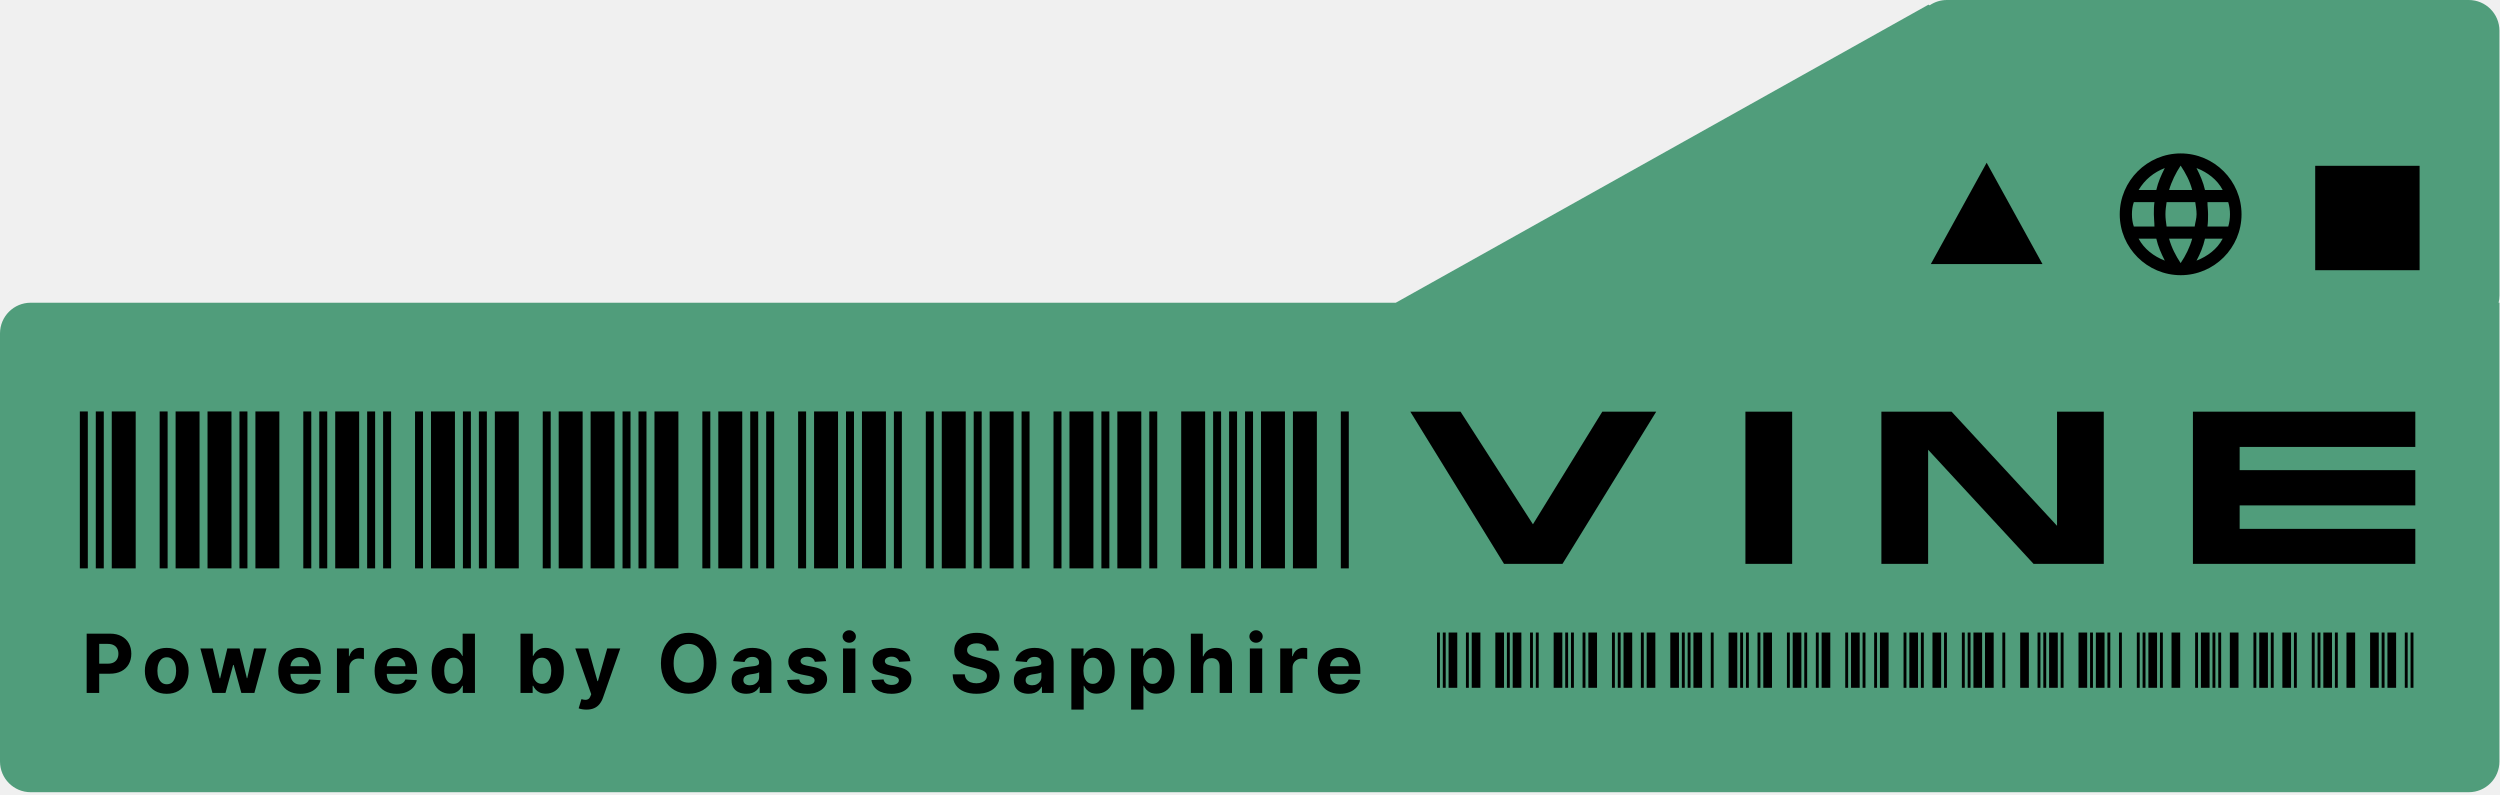
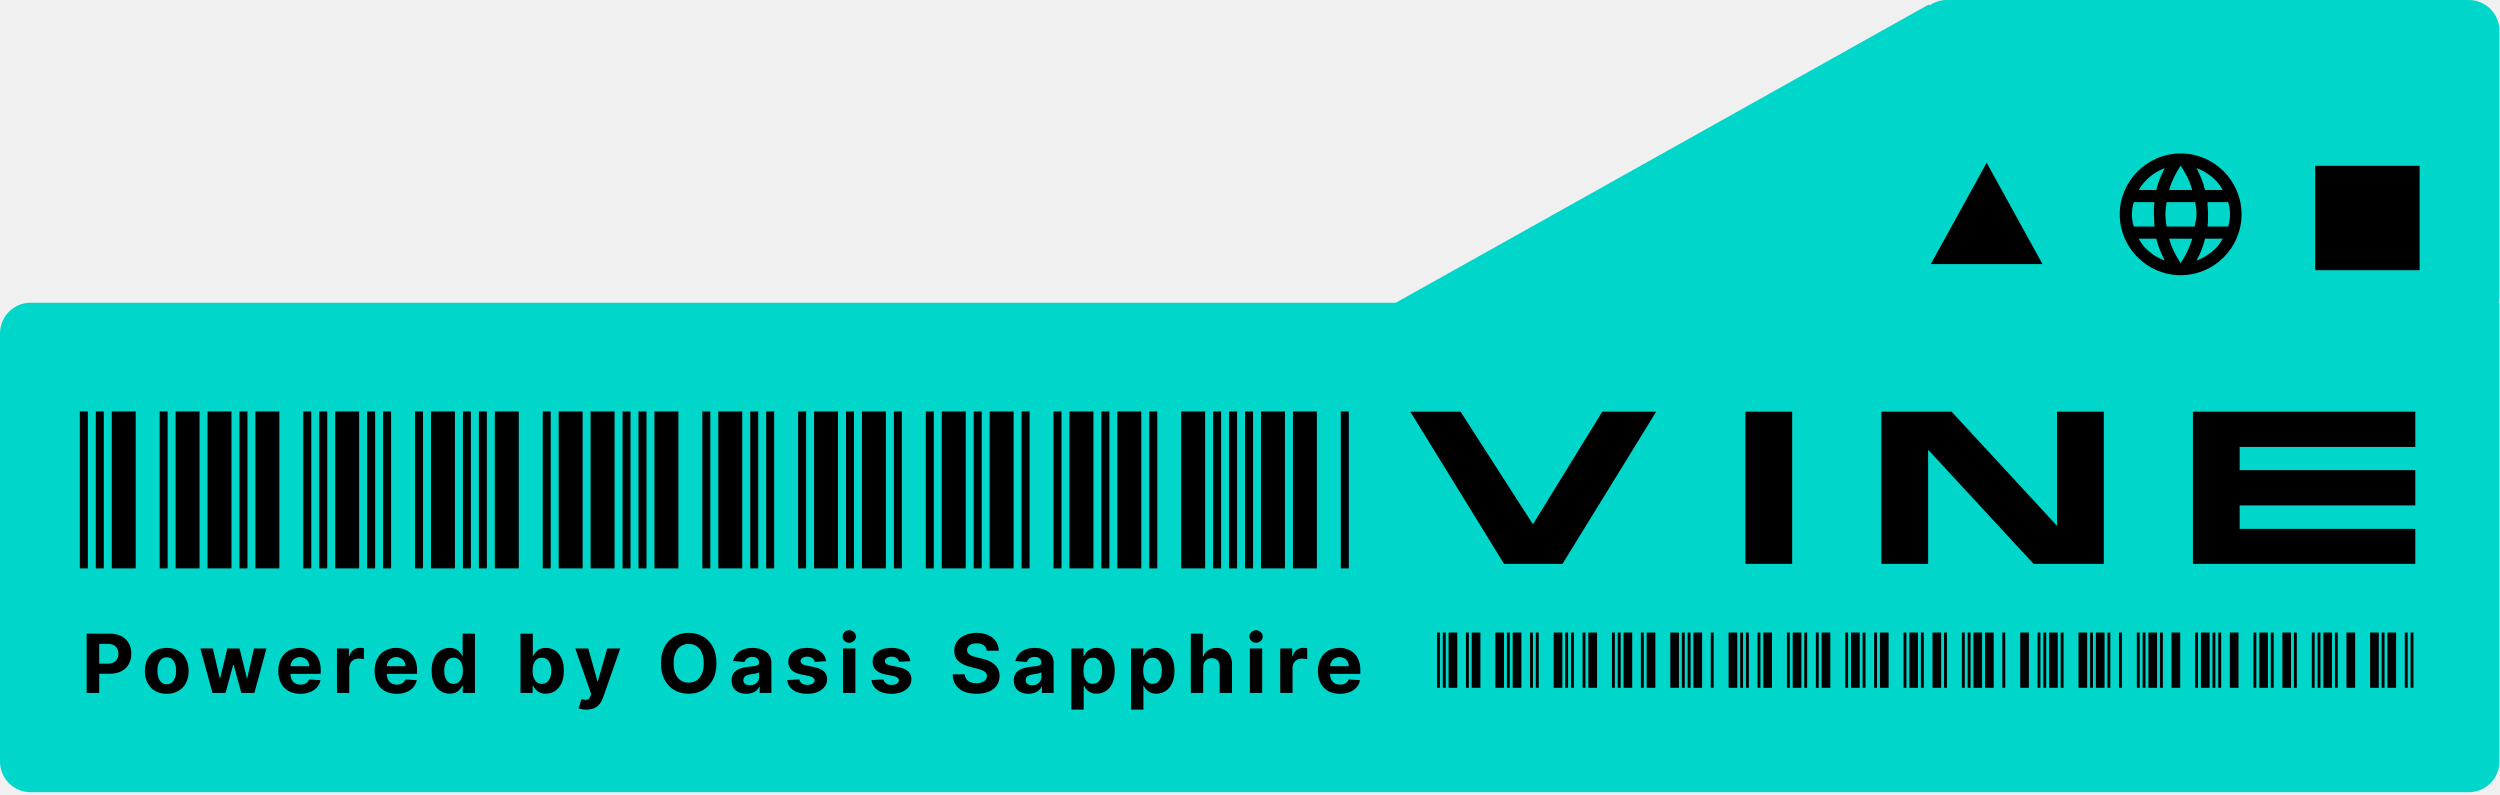
<svg xmlns="http://www.w3.org/2000/svg" width="368" height="117" viewBox="0 0 368 117" fill="none">
-   <path fill-rule="evenodd" clip-rule="evenodd" d="M367.796 44.56H367.917V112.093C367.917 114.589 365.894 116.613 363.397 116.613H4.52C2.024 116.613 2.58914e-05 114.589 2.58914e-05 112.093V49.08C2.58914e-05 46.584 2.024 44.56 4.52 44.56H205.46L283.87 0.686L284.045 0.784C284.77 0.289 285.646 2.70818e-05 286.59 2.70818e-05H363.397C365.894 2.70818e-05 367.917 2.024 367.917 4.52V43.515C367.917 43.875 367.875 44.225 367.796 44.56Z" fill="#509D7B" />
+   <path fill-rule="evenodd" clip-rule="evenodd" d="M367.796 44.56H367.917V112.093C367.917 114.589 365.894 116.613 363.397 116.613H4.52C2.024 116.613 2.58914e-05 114.589 2.58914e-05 112.093V49.08C2.58914e-05 46.584 2.024 44.56 4.52 44.56H205.46L283.87 0.686L284.045 0.784C284.77 0.289 285.646 2.70818e-05 286.59 2.70818e-05H363.397C365.894 2.70818e-05 367.917 2.024 367.917 4.52V43.515C367.917 43.875 367.875 44.225 367.796 44.56Z" fill="#00D7CA" />
  <mask id="mask0_597_69136" style="mask-type:luminance" maskUnits="userSpaceOnUse" x="310" y="20" width="22" height="23">
    <path d="M331.754 20.791H310.233V42.308H331.754V20.791Z" fill="white" />
  </mask>
  <g mask="url(#mask0_597_69136)">
    <path fill-rule="evenodd" clip-rule="evenodd" d="M312.026 31.557C312.026 36.484 316.072 40.508 321.001 40.508C325.929 40.508 329.954 36.484 329.954 31.557C329.954 26.608 325.929 22.584 321.001 22.584C316.072 22.584 312.026 26.63 312.026 31.557ZM323.325 24.736C323.863 25.812 324.315 26.802 324.573 27.964H327.177C326.381 26.436 324.939 25.36 323.325 24.736ZM319.29 27.971H322.69C322.346 26.615 321.7 25.453 320.99 24.378C320.28 25.453 319.656 26.701 319.29 27.971ZM317.134 33.35C317.134 32.726 317.048 32.167 317.048 31.543C317.048 30.919 317.048 30.381 317.134 29.757H314.1C313.906 30.295 313.82 30.919 313.82 31.543C313.82 32.167 313.906 32.812 314.1 33.35H317.134ZM318.659 38.364C318.121 37.288 317.669 36.298 317.41 35.136H314.806C315.624 36.664 317.045 37.74 318.659 38.364ZM318.659 24.736C317.045 25.36 315.71 26.436 314.806 27.964H317.41C317.669 26.802 318.121 25.812 318.659 24.736ZM322.69 35.136H319.29C319.656 36.47 320.28 37.654 320.99 38.729C321.722 37.654 322.346 36.384 322.69 35.136ZM323.336 31.543C323.336 30.919 323.228 30.381 323.142 29.757H318.924C318.838 30.381 318.752 30.919 318.752 31.543C318.752 32.167 318.838 32.705 318.924 33.35H323.056C323.142 32.726 323.336 32.167 323.336 31.543ZM327.177 35.136H324.573C324.315 36.298 323.863 37.374 323.325 38.364C324.939 37.74 326.381 36.664 327.177 35.136ZM327.995 33.35C328.167 32.812 328.253 32.167 328.253 31.543C328.253 30.919 328.167 30.295 327.995 29.757H324.939C324.939 30.381 325.025 30.919 325.025 31.543C325.025 32.167 325.025 32.705 324.939 33.35H327.995Z" fill="black" />
  </g>
  <path fill-rule="evenodd" clip-rule="evenodd" d="M211.956 101.245H211.53V93.109H211.956V101.245ZM212.381 93.109H212.807V101.245H212.381V93.109ZM213.232 101.245H214.509V93.109H213.232V101.245ZM215.786 101.245H216.212V93.109H215.786V101.245ZM217.915 101.245H216.638V93.109H217.915V101.245ZM220.114 101.245V93.109H221.391V101.245H220.114ZM222.242 101.245V93.109H221.817V101.245H222.242ZM223.945 93.109V101.245H222.668V93.109H223.945ZM225.222 101.245H225.648V93.109H225.222V101.245ZM226.073 93.109V101.245H226.499V93.109H226.073ZM228.698 93.109H229.975V101.245H228.698V93.109ZM230.401 93.109V101.245H230.827V93.109H230.401ZM231.252 101.245H231.678V93.109H231.252V101.245ZM232.955 93.109H233.38V101.245H232.955V93.109ZM233.806 101.245H235.083V93.109H233.806V101.245ZM237.282 93.109V101.245H237.708V93.109H237.282ZM238.559 101.245H238.134V93.109H238.559V101.245ZM240.262 93.109V101.245H238.985V93.109H240.262ZM241.539 93.109V101.245H241.965V93.109H241.539ZM243.667 101.245H242.39V93.109H243.667V101.245ZM247.144 93.109V101.245H245.867V93.109H247.144ZM247.995 93.109V101.245H247.569V93.109H247.995ZM248.421 101.245V93.109H248.846V101.245H248.421ZM250.549 101.245V93.109H249.272V101.245H250.549ZM252.251 93.109H251.826V101.245H252.251V93.109ZM255.728 93.109H254.451V101.245H255.728V93.109ZM256.579 101.245V93.109H256.153V101.245H256.579ZM257.43 101.245H257.005V93.109H257.43V101.245ZM258.707 93.109H259.133V101.245H258.707V93.109ZM259.559 101.245H260.836V93.109H259.559V101.245ZM263.035 93.109V101.245H263.461V93.109H263.035ZM263.886 101.245V93.109H265.163V101.245H263.886ZM266.015 101.245H265.589V93.109H266.015V101.245ZM267.717 93.109H267.292V101.245H267.717V93.109ZM268.143 101.245V93.109H269.42V101.245H268.143ZM271.619 101.245H272.045V93.109H271.619V101.245ZM273.747 93.109H272.47V101.245H273.747V93.109ZM274.599 101.245H274.173V93.109H274.599V101.245ZM275.876 101.245V93.109H276.301V101.245H275.876ZM276.727 101.245H278.004V93.109H276.727V101.245ZM280.203 93.109V101.245H280.629V93.109H280.203ZM281.055 101.245V93.109H282.332V101.245H281.055ZM283.183 101.245V93.109H282.757V101.245H283.183ZM285.737 93.109V101.245H284.46V93.109H285.737ZM286.588 101.245H286.163V93.109H286.588V101.245ZM288.787 93.109V101.245H289.213V93.109H288.787ZM290.064 101.245V93.109H289.639V101.245H290.064ZM291.767 101.245H290.49V93.109H291.767V101.245ZM293.47 93.109V101.245H292.193V93.109H293.47ZM294.747 93.109V101.245H295.172V93.109H294.747ZM297.372 93.109H298.649V101.245H297.372V93.109ZM299.926 101.245V93.109H300.351V101.245H299.926ZM301.203 93.109H300.777V101.245H301.203V93.109ZM302.905 93.109V101.245H301.628V93.109H302.905ZM303.331 93.109V101.245H303.757V93.109H303.331ZM305.956 93.109H307.233V101.245H305.956V93.109ZM308.084 93.109V101.245H307.658V93.109H308.084ZM308.51 101.245H309.787V93.109H308.51V101.245ZM310.212 93.109V101.245H310.638V93.109H310.212ZM312.341 101.245H311.915V93.109H312.341V101.245ZM314.54 101.245H314.966V93.109H314.54V101.245ZM315.391 93.109V101.245H315.817V93.109H315.391ZM317.52 93.109V101.245H316.243V93.109H317.52ZM318.371 93.109V101.245H317.945V93.109H318.371ZM319.648 101.245H320.925V93.109H319.648V101.245ZM323.55 93.109H323.124V101.245H323.55V93.109ZM325.252 93.109H323.975V101.245H325.252V93.109ZM326.104 101.245H325.678V93.109H326.104V101.245ZM326.529 93.109V101.245H326.955V93.109H326.529ZM328.232 101.245V93.109H329.509V101.245H328.232ZM331.708 101.245H332.134V93.109H331.708V101.245ZM332.56 93.109V101.245H333.837V93.109H332.56ZM334.262 93.109H334.688V101.245H334.262V93.109ZM337.242 93.109V101.245H335.965V93.109H337.242ZM337.668 93.109H338.093V101.245H337.668V93.109ZM340.293 101.245H340.718V93.109H340.293V101.245ZM341.144 101.245H341.57V93.109H341.144V101.245ZM341.995 93.109H343.272V101.245H341.995V93.109ZM343.698 93.109H344.123V101.245H343.698V93.109ZM345.4 101.245H346.677V93.109H345.4V101.245ZM348.877 93.109H350.154V101.245H348.877V93.109ZM351.005 101.245V93.109H350.579V101.245H351.005ZM352.708 93.109V101.245H351.431V93.109H352.708ZM353.985 93.109V101.245H354.41V93.109H353.985ZM354.836 93.109V101.245H355.262V93.109H354.836Z" fill="black" />
  <path fill-rule="evenodd" clip-rule="evenodd" d="M11.752 60.566H12.927V83.666H11.752V60.566ZM15.276 83.666V60.566H14.101V83.666H15.276ZM19.975 83.666H16.451V60.566H19.975V83.666ZM24.674 83.666H23.5V60.566H24.674V83.666ZM25.849 83.666H29.374V60.566H25.849V83.666ZM34.073 60.566V83.666H30.548V60.566H34.073ZM35.248 60.566H36.422V83.666H35.248V60.566ZM37.597 83.666H41.121V60.566H37.597V83.666ZM45.821 60.566H44.646V83.666H45.821V60.566ZM48.17 83.666H46.995V60.566H48.17V83.666ZM49.345 83.666V60.566H52.869V83.666H49.345ZM54.044 83.666V60.566H55.219V83.666H54.044ZM56.394 60.566V83.666H57.569V60.566H56.394ZM61.093 83.666H62.268V60.566H61.093V83.666ZM66.967 83.666V60.566H63.443V83.666H66.967ZM69.316 60.566V83.666H68.142V60.566H69.316ZM70.491 83.666V60.566H71.666V83.666H70.491ZM76.365 60.566H72.841V83.666H76.365V60.566ZM79.89 60.566V83.666H81.064V60.566H79.89ZM82.239 83.666V60.566H85.763V83.666H82.239ZM86.938 83.666H90.463V60.566H86.938V83.666ZM92.812 83.666H91.638V60.566H92.812V83.666ZM95.162 83.666H93.987V60.566H95.162V83.666ZM99.861 83.666V60.566H96.337V83.666H99.861ZM104.56 83.666V60.566H103.385V83.666H104.56ZM105.735 83.666V60.566H109.259V83.666H105.735ZM110.434 83.666V60.566H111.609V83.666H110.434ZM113.958 83.666V60.566H112.784V83.666H113.958ZM117.483 60.566V83.666H118.658V60.566H117.483ZM123.357 60.566H119.832V83.666H123.357V60.566ZM125.706 60.566V83.666H124.532V60.566H125.706ZM130.406 60.566V83.666H126.881V60.566H130.406ZM131.58 60.566V83.666H132.755V60.566H131.58ZM136.279 60.566V83.666H137.454V60.566H136.279ZM138.629 83.666V60.566H142.153V83.666H138.629ZM144.503 83.666V60.566H143.328V83.666H144.503ZM145.678 83.666V60.566H149.202V83.666H145.678ZM151.552 83.666H150.377V60.566H151.552V83.666ZM155.076 60.566V83.666H156.251V60.566H155.076ZM160.95 60.566V83.666H157.426V60.566H160.95ZM162.125 83.666V60.566H163.3V83.666H162.125ZM167.999 83.666H164.474V60.566H167.999V83.666ZM169.174 83.666H170.348V60.566H169.174V83.666ZM173.873 83.666V60.566H177.397V83.666H173.873ZM179.747 83.666V60.566H178.572V83.666H179.747ZM182.096 83.666V60.566H180.922V83.666H182.096ZM183.271 83.666V60.566H184.446V83.666H183.271ZM189.145 60.566H185.621V83.666H189.145V60.566ZM193.844 60.566H190.32V83.666H193.844V60.566ZM197.369 60.566H198.543V83.666H197.369V60.566Z" fill="black" />
  <path d="M292.435 23.955L300.655 38.871H284.215L292.435 23.955Z" fill="black" />
  <rect x="340.798" y="24.407" width="15.367" height="15.367" fill="black" />
  <path d="M12.758 102V93.273H16.202C16.864 93.273 17.428 93.399 17.893 93.652C18.359 93.902 18.715 94.25 18.959 94.696C19.206 95.139 19.329 95.651 19.329 96.23C19.329 96.81 19.204 97.321 18.954 97.764C18.704 98.207 18.342 98.553 17.868 98.8C17.396 99.047 16.825 99.171 16.155 99.171H13.96V97.692H15.857C16.212 97.692 16.504 97.631 16.734 97.508C16.967 97.383 17.141 97.212 17.254 96.993C17.371 96.771 17.429 96.517 17.429 96.23C17.429 95.94 17.371 95.688 17.254 95.472C17.141 95.253 16.967 95.084 16.734 94.965C16.501 94.842 16.206 94.781 15.848 94.781H14.604V102H12.758ZM24.546 102.128C23.884 102.128 23.311 101.987 22.829 101.706C22.348 101.422 21.978 101.027 21.716 100.521C21.455 100.013 21.324 99.423 21.324 98.753C21.324 98.077 21.455 97.486 21.716 96.98C21.978 96.472 22.348 96.077 22.829 95.796C23.311 95.511 23.884 95.369 24.546 95.369C25.208 95.369 25.779 95.511 26.259 95.796C26.742 96.077 27.114 96.472 27.375 96.98C27.637 97.486 27.767 98.077 27.767 98.753C27.767 99.423 27.637 100.013 27.375 100.521C27.114 101.027 26.742 101.422 26.259 101.706C25.779 101.987 25.208 102.128 24.546 102.128ZM24.554 100.722C24.855 100.722 25.107 100.636 25.309 100.466C25.51 100.293 25.662 100.057 25.765 99.758C25.87 99.46 25.922 99.121 25.922 98.74C25.922 98.359 25.87 98.02 25.765 97.722C25.662 97.423 25.51 97.188 25.309 97.014C25.107 96.841 24.855 96.754 24.554 96.754C24.25 96.754 23.995 96.841 23.787 97.014C23.583 97.188 23.428 97.423 23.323 97.722C23.221 98.02 23.169 98.359 23.169 98.74C23.169 99.121 23.221 99.46 23.323 99.758C23.428 100.057 23.583 100.293 23.787 100.466C23.995 100.636 24.25 100.722 24.554 100.722ZM31.275 102L29.494 95.454H31.33L32.345 99.852H32.404L33.461 95.454H35.264L36.337 99.827H36.393L37.39 95.454H39.222L37.446 102H35.524L34.399 97.883H34.318L33.193 102H31.275ZM44.21 102.128C43.536 102.128 42.957 101.991 42.471 101.719C41.988 101.443 41.616 101.054 41.355 100.551C41.093 100.045 40.963 99.447 40.963 98.757C40.963 98.084 41.093 97.493 41.355 96.984C41.616 96.476 41.984 96.079 42.458 95.796C42.936 95.511 43.495 95.369 44.137 95.369C44.569 95.369 44.971 95.439 45.343 95.578C45.718 95.715 46.045 95.921 46.323 96.196C46.605 96.472 46.823 96.818 46.98 97.236C47.136 97.651 47.214 98.136 47.214 98.693V99.192H41.687V98.067H45.505C45.505 97.805 45.448 97.574 45.335 97.372C45.221 97.171 45.063 97.013 44.862 96.899C44.663 96.783 44.431 96.724 44.167 96.724C43.892 96.724 43.647 96.788 43.434 96.916C43.224 97.041 43.059 97.21 42.94 97.423C42.821 97.633 42.759 97.868 42.757 98.126V99.196C42.757 99.52 42.816 99.8 42.936 100.036C43.058 100.271 43.23 100.453 43.451 100.581C43.673 100.709 43.936 100.773 44.24 100.773C44.441 100.773 44.626 100.744 44.794 100.688C44.961 100.631 45.105 100.545 45.224 100.432C45.343 100.318 45.434 100.179 45.497 100.014L47.176 100.125C47.09 100.528 46.916 100.881 46.651 101.182C46.39 101.48 46.052 101.713 45.637 101.881C45.225 102.045 44.749 102.128 44.21 102.128ZM49.599 102V95.454H51.359V96.597H51.427C51.546 96.19 51.746 95.883 52.028 95.676C52.309 95.466 52.633 95.361 52.999 95.361C53.09 95.361 53.188 95.367 53.293 95.378C53.398 95.389 53.491 95.405 53.57 95.425V97.035C53.485 97.01 53.367 96.987 53.217 96.967C53.066 96.947 52.928 96.938 52.803 96.938C52.536 96.938 52.297 96.996 52.087 97.112C51.88 97.226 51.715 97.385 51.593 97.59C51.474 97.794 51.414 98.03 51.414 98.297V102H49.599ZM58.387 102.128C57.714 102.128 57.134 101.991 56.648 101.719C56.166 101.443 55.793 101.054 55.532 100.551C55.271 100.045 55.14 99.447 55.14 98.757C55.14 98.084 55.271 97.493 55.532 96.984C55.793 96.476 56.161 96.079 56.636 95.796C57.113 95.511 57.673 95.369 58.315 95.369C58.746 95.369 59.148 95.439 59.521 95.578C59.896 95.715 60.222 95.921 60.501 96.196C60.782 96.472 61.001 96.818 61.157 97.236C61.313 97.651 61.391 98.136 61.391 98.693V99.192H55.864V98.067H59.682C59.682 97.805 59.626 97.574 59.512 97.372C59.398 97.171 59.241 97.013 59.039 96.899C58.84 96.783 58.609 96.724 58.344 96.724C58.069 96.724 57.825 96.788 57.611 96.916C57.401 97.041 57.236 97.21 57.117 97.423C56.998 97.633 56.937 97.868 56.934 98.126V99.196C56.934 99.52 56.994 99.8 57.113 100.036C57.235 100.271 57.407 100.453 57.629 100.581C57.85 100.709 58.113 100.773 58.417 100.773C58.619 100.773 58.803 100.744 58.971 100.688C59.139 100.631 59.282 100.545 59.401 100.432C59.521 100.318 59.611 100.179 59.674 100.014L61.353 100.125C61.268 100.528 61.093 100.881 60.829 101.182C60.568 101.48 60.229 101.713 59.815 101.881C59.403 102.045 58.927 102.128 58.387 102.128ZM66.188 102.107C65.691 102.107 65.24 101.979 64.837 101.723C64.436 101.464 64.118 101.085 63.883 100.585C63.65 100.082 63.533 99.466 63.533 98.736C63.533 97.986 63.654 97.362 63.895 96.865C64.137 96.365 64.458 95.992 64.858 95.744C65.262 95.494 65.704 95.369 66.184 95.369C66.55 95.369 66.856 95.432 67.1 95.557C67.347 95.679 67.546 95.832 67.696 96.017C67.85 96.199 67.966 96.378 68.046 96.554H68.101V93.273H69.912V102H68.123V100.952H68.046C67.961 101.134 67.84 101.314 67.684 101.493C67.53 101.669 67.33 101.815 67.083 101.932C66.838 102.048 66.54 102.107 66.188 102.107ZM66.763 100.662C67.056 100.662 67.303 100.582 67.505 100.423C67.709 100.261 67.865 100.036 67.973 99.746C68.084 99.456 68.14 99.117 68.14 98.727C68.14 98.338 68.086 98 67.978 97.713C67.87 97.426 67.713 97.204 67.509 97.048C67.304 96.892 67.056 96.814 66.763 96.814C66.465 96.814 66.213 96.895 66.009 97.057C65.804 97.219 65.65 97.443 65.544 97.73C65.439 98.017 65.387 98.349 65.387 98.727C65.387 99.108 65.439 99.445 65.544 99.737C65.652 100.027 65.807 100.254 66.009 100.419C66.213 100.581 66.465 100.662 66.763 100.662ZM76.616 102V93.273H78.432V96.554H78.487C78.567 96.378 78.682 96.199 78.832 96.017C78.986 95.832 79.184 95.679 79.429 95.557C79.676 95.432 79.983 95.369 80.349 95.369C80.827 95.369 81.267 95.494 81.67 95.744C82.074 95.992 82.396 96.365 82.638 96.865C82.879 97.362 83 97.986 83 98.736C83 99.466 82.882 100.082 82.646 100.585C82.413 101.085 82.095 101.464 81.692 101.723C81.291 101.979 80.842 102.107 80.345 102.107C79.993 102.107 79.693 102.048 79.446 101.932C79.202 101.815 79.001 101.669 78.845 101.493C78.689 101.314 78.57 101.134 78.487 100.952H78.406V102H76.616ZM78.393 98.727C78.393 99.117 78.447 99.456 78.555 99.746C78.663 100.036 78.82 100.261 79.024 100.423C79.228 100.582 79.477 100.662 79.77 100.662C80.065 100.662 80.315 100.581 80.52 100.419C80.724 100.254 80.879 100.027 80.984 99.737C81.092 99.445 81.146 99.108 81.146 98.727C81.146 98.349 81.094 98.017 80.989 97.73C80.883 97.443 80.728 97.219 80.524 97.057C80.32 96.895 80.068 96.814 79.77 96.814C79.474 96.814 79.224 96.892 79.02 97.048C78.818 97.204 78.663 97.426 78.555 97.713C78.447 98 78.393 98.338 78.393 98.727ZM86.321 104.455C86.091 104.455 85.875 104.436 85.673 104.399C85.474 104.365 85.31 104.321 85.179 104.267L85.588 102.912C85.801 102.977 85.993 103.013 86.163 103.018C86.337 103.024 86.486 102.984 86.611 102.899C86.739 102.814 86.842 102.669 86.922 102.464L87.028 102.188L84.68 95.454H86.589L87.945 100.261H88.013L89.381 95.454H91.302L88.758 102.707C88.636 103.06 88.47 103.366 88.26 103.628C88.052 103.892 87.79 104.095 87.472 104.237C87.153 104.382 86.77 104.455 86.321 104.455ZM105.463 97.636C105.463 98.588 105.282 99.398 104.922 100.065C104.564 100.733 104.075 101.243 103.456 101.595C102.839 101.945 102.146 102.119 101.376 102.119C100.601 102.119 99.904 101.943 99.288 101.591C98.672 101.239 98.184 100.729 97.826 100.061C97.469 99.394 97.29 98.585 97.29 97.636C97.29 96.685 97.469 95.875 97.826 95.207C98.184 94.54 98.672 94.031 99.288 93.682C99.904 93.329 100.601 93.153 101.376 93.153C102.146 93.153 102.839 93.329 103.456 93.682C104.075 94.031 104.564 94.54 104.922 95.207C105.282 95.875 105.463 96.685 105.463 97.636ZM103.592 97.636C103.592 97.02 103.5 96.5 103.315 96.077C103.133 95.653 102.876 95.332 102.544 95.114C102.211 94.895 101.822 94.785 101.376 94.785C100.93 94.785 100.541 94.895 100.209 95.114C99.876 95.332 99.618 95.653 99.433 96.077C99.251 96.5 99.16 97.02 99.16 97.636C99.16 98.253 99.251 98.773 99.433 99.196C99.618 99.619 99.876 99.94 100.209 100.159C100.541 100.378 100.93 100.487 101.376 100.487C101.822 100.487 102.211 100.378 102.544 100.159C102.876 99.94 103.133 99.619 103.315 99.196C103.5 98.773 103.592 98.253 103.592 97.636ZM109.862 102.124C109.444 102.124 109.072 102.051 108.746 101.906C108.419 101.759 108.16 101.541 107.97 101.254C107.782 100.964 107.689 100.604 107.689 100.172C107.689 99.808 107.755 99.503 107.889 99.256C108.023 99.008 108.204 98.81 108.434 98.659C108.665 98.508 108.926 98.395 109.219 98.318C109.514 98.242 109.824 98.188 110.148 98.156C110.528 98.117 110.835 98.079 111.068 98.046C111.301 98.008 111.47 97.954 111.575 97.883C111.68 97.812 111.733 97.707 111.733 97.568V97.543C111.733 97.273 111.648 97.064 111.477 96.916C111.309 96.769 111.071 96.695 110.761 96.695C110.434 96.695 110.175 96.767 109.981 96.912C109.788 97.054 109.66 97.233 109.598 97.449L107.919 97.312C108.004 96.915 108.172 96.571 108.422 96.281C108.672 95.989 108.994 95.764 109.389 95.608C109.787 95.449 110.247 95.369 110.77 95.369C111.133 95.369 111.481 95.412 111.814 95.497C112.149 95.582 112.446 95.715 112.704 95.894C112.966 96.072 113.172 96.303 113.322 96.584C113.473 96.862 113.548 97.196 113.548 97.585V102H111.826V101.092H111.775C111.67 101.297 111.53 101.477 111.353 101.634C111.177 101.787 110.966 101.908 110.719 101.996C110.471 102.081 110.186 102.124 109.862 102.124ZM110.382 100.871C110.649 100.871 110.885 100.818 111.089 100.713C111.294 100.605 111.454 100.46 111.571 100.278C111.687 100.097 111.746 99.891 111.746 99.66V98.966C111.689 99.003 111.611 99.037 111.511 99.068C111.415 99.097 111.305 99.124 111.183 99.149C111.061 99.172 110.939 99.193 110.817 99.213C110.694 99.23 110.584 99.246 110.484 99.26C110.271 99.291 110.085 99.341 109.926 99.409C109.767 99.477 109.643 99.57 109.555 99.686C109.467 99.8 109.423 99.942 109.423 100.112C109.423 100.359 109.513 100.548 109.692 100.679C109.873 100.807 110.103 100.871 110.382 100.871ZM121.602 97.321L119.941 97.423C119.912 97.281 119.851 97.153 119.757 97.04C119.664 96.923 119.54 96.831 119.387 96.763C119.236 96.692 119.056 96.656 118.845 96.656C118.564 96.656 118.327 96.716 118.134 96.835C117.941 96.952 117.844 97.108 117.844 97.304C117.844 97.46 117.906 97.592 118.031 97.7C118.156 97.808 118.371 97.895 118.675 97.96L119.86 98.199C120.496 98.329 120.97 98.54 121.283 98.829C121.595 99.119 121.752 99.5 121.752 99.972C121.752 100.401 121.625 100.777 121.372 101.101C121.122 101.425 120.779 101.678 120.341 101.859C119.906 102.038 119.405 102.128 118.837 102.128C117.97 102.128 117.28 101.947 116.766 101.587C116.254 101.223 115.955 100.729 115.867 100.104L117.652 100.01C117.706 100.274 117.837 100.476 118.044 100.615C118.252 100.751 118.517 100.82 118.841 100.82C119.159 100.82 119.415 100.759 119.608 100.636C119.804 100.511 119.904 100.351 119.906 100.155C119.904 99.99 119.834 99.855 119.698 99.75C119.561 99.642 119.351 99.56 119.067 99.503L117.933 99.277C117.294 99.149 116.818 98.928 116.506 98.612C116.196 98.297 116.041 97.895 116.041 97.406C116.041 96.986 116.155 96.624 116.382 96.32C116.612 96.016 116.935 95.781 117.35 95.617C117.767 95.452 118.256 95.369 118.816 95.369C119.642 95.369 120.293 95.544 120.767 95.894C121.245 96.243 121.523 96.719 121.602 97.321ZM124.095 102V95.454H125.91V102H124.095ZM125.007 94.611C124.737 94.611 124.505 94.521 124.312 94.342C124.122 94.16 124.027 93.943 124.027 93.69C124.027 93.44 124.122 93.226 124.312 93.047C124.505 92.865 124.737 92.774 125.007 92.774C125.277 92.774 125.507 92.865 125.697 93.047C125.89 93.226 125.987 93.44 125.987 93.69C125.987 93.943 125.89 94.16 125.697 94.342C125.507 94.521 125.277 94.611 125.007 94.611ZM134.01 97.321L132.348 97.423C132.32 97.281 132.259 97.153 132.165 97.04C132.071 96.923 131.948 96.831 131.794 96.763C131.644 96.692 131.463 96.656 131.253 96.656C130.972 96.656 130.735 96.716 130.542 96.835C130.348 96.952 130.252 97.108 130.252 97.304C130.252 97.46 130.314 97.592 130.439 97.7C130.564 97.808 130.779 97.895 131.083 97.96L132.267 98.199C132.904 98.329 133.378 98.54 133.691 98.829C134.003 99.119 134.159 99.5 134.159 99.972C134.159 100.401 134.033 100.777 133.78 101.101C133.53 101.425 133.186 101.678 132.749 101.859C132.314 102.038 131.813 102.128 131.245 102.128C130.378 102.128 129.688 101.947 129.174 101.587C128.662 101.223 128.363 100.729 128.275 100.104L130.06 100.01C130.114 100.274 130.245 100.476 130.452 100.615C130.659 100.751 130.925 100.82 131.249 100.82C131.567 100.82 131.823 100.759 132.016 100.636C132.212 100.511 132.311 100.351 132.314 100.155C132.311 99.99 132.242 99.855 132.105 99.75C131.969 99.642 131.759 99.56 131.475 99.503L130.341 99.277C129.702 99.149 129.226 98.928 128.914 98.612C128.604 98.297 128.449 97.895 128.449 97.406C128.449 96.986 128.563 96.624 128.79 96.32C129.02 96.016 129.343 95.781 129.757 95.617C130.175 95.452 130.664 95.369 131.223 95.369C132.05 95.369 132.701 95.544 133.175 95.894C133.652 96.243 133.931 96.719 134.01 97.321ZM145.248 95.783C145.214 95.439 145.068 95.172 144.809 94.981C144.551 94.791 144.2 94.696 143.757 94.696C143.456 94.696 143.201 94.739 142.994 94.824C142.787 94.906 142.628 95.021 142.517 95.169C142.409 95.317 142.355 95.484 142.355 95.672C142.349 95.828 142.382 95.965 142.453 96.081C142.527 96.197 142.628 96.298 142.755 96.383C142.883 96.466 143.031 96.538 143.199 96.601C143.366 96.66 143.545 96.712 143.736 96.754L144.52 96.942C144.9 97.027 145.25 97.141 145.568 97.283C145.886 97.425 146.162 97.599 146.395 97.807C146.628 98.014 146.808 98.258 146.936 98.54C147.067 98.821 147.133 99.144 147.136 99.507C147.133 100.041 146.997 100.504 146.727 100.896C146.46 101.286 146.074 101.588 145.568 101.804C145.065 102.017 144.459 102.124 143.748 102.124C143.044 102.124 142.43 102.016 141.907 101.8C141.388 101.584 140.981 101.264 140.689 100.841C140.399 100.415 140.247 99.888 140.233 99.26H142.018C142.038 99.553 142.122 99.797 142.27 99.993C142.42 100.186 142.621 100.332 142.871 100.432C143.123 100.528 143.409 100.577 143.727 100.577C144.04 100.577 144.311 100.531 144.541 100.44C144.774 100.349 144.954 100.223 145.082 100.061C145.21 99.899 145.274 99.713 145.274 99.503C145.274 99.307 145.216 99.142 145.099 99.008C144.986 98.875 144.818 98.761 144.596 98.668C144.378 98.574 144.109 98.489 143.791 98.412L142.841 98.173C142.105 97.994 141.524 97.715 141.098 97.334C140.672 96.953 140.46 96.44 140.463 95.796C140.46 95.267 140.601 94.805 140.885 94.41C141.172 94.016 141.565 93.707 142.065 93.486C142.565 93.264 143.133 93.153 143.77 93.153C144.417 93.153 144.983 93.264 145.466 93.486C145.951 93.707 146.329 94.016 146.599 94.41C146.869 94.805 147.008 95.263 147.017 95.783H145.248ZM151.41 102.124C150.992 102.124 150.62 102.051 150.293 101.906C149.966 101.759 149.708 101.541 149.518 101.254C149.33 100.964 149.236 100.604 149.236 100.172C149.236 99.808 149.303 99.503 149.437 99.256C149.57 99.008 149.752 98.81 149.982 98.659C150.212 98.508 150.474 98.395 150.766 98.318C151.062 98.242 151.371 98.188 151.695 98.156C152.076 98.117 152.383 98.079 152.616 98.046C152.849 98.008 153.018 97.954 153.123 97.883C153.228 97.812 153.28 97.707 153.28 97.568V97.543C153.28 97.273 153.195 97.064 153.025 96.916C152.857 96.769 152.618 96.695 152.309 96.695C151.982 96.695 151.722 96.767 151.529 96.912C151.336 97.054 151.208 97.233 151.145 97.449L149.466 97.312C149.552 96.915 149.719 96.571 149.969 96.281C150.219 95.989 150.542 95.764 150.937 95.608C151.334 95.449 151.795 95.369 152.317 95.369C152.681 95.369 153.029 95.412 153.361 95.497C153.697 95.582 153.993 95.715 154.252 95.894C154.513 96.072 154.719 96.303 154.87 96.584C155.02 96.862 155.096 97.196 155.096 97.585V102H153.374V101.092H153.323C153.218 101.297 153.077 101.477 152.901 101.634C152.725 101.787 152.513 101.908 152.266 101.996C152.019 102.081 151.734 102.124 151.41 102.124ZM151.93 100.871C152.197 100.871 152.432 100.818 152.637 100.713C152.841 100.605 153.002 100.46 153.118 100.278C153.235 100.097 153.293 99.891 153.293 99.66V98.966C153.236 99.003 153.158 99.037 153.059 99.068C152.962 99.097 152.853 99.124 152.731 99.149C152.609 99.172 152.486 99.193 152.364 99.213C152.242 99.23 152.131 99.246 152.032 99.26C151.819 99.291 151.633 99.341 151.474 99.409C151.314 99.477 151.191 99.57 151.103 99.686C151.015 99.8 150.971 99.942 150.971 100.112C150.971 100.359 151.06 100.548 151.239 100.679C151.421 100.807 151.651 100.871 151.93 100.871ZM157.704 104.455V95.454H159.494V96.554H159.575C159.654 96.378 159.769 96.199 159.92 96.017C160.073 95.832 160.272 95.679 160.517 95.557C160.764 95.432 161.071 95.369 161.437 95.369C161.914 95.369 162.355 95.494 162.758 95.744C163.162 95.992 163.484 96.365 163.725 96.865C163.967 97.362 164.088 97.986 164.088 98.736C164.088 99.466 163.97 100.082 163.734 100.585C163.501 101.085 163.183 101.464 162.779 101.723C162.379 101.979 161.93 102.107 161.433 102.107C161.081 102.107 160.781 102.048 160.534 101.932C160.289 101.815 160.089 101.669 159.933 101.493C159.777 101.314 159.657 101.134 159.575 100.952H159.519V104.455H157.704ZM159.481 98.727C159.481 99.117 159.535 99.456 159.643 99.746C159.751 100.036 159.907 100.261 160.112 100.423C160.316 100.582 160.565 100.662 160.858 100.662C161.153 100.662 161.403 100.581 161.608 100.419C161.812 100.254 161.967 100.027 162.072 99.737C162.18 99.445 162.234 99.108 162.234 98.727C162.234 98.349 162.181 98.017 162.076 97.73C161.971 97.443 161.816 97.219 161.612 97.057C161.407 96.895 161.156 96.814 160.858 96.814C160.562 96.814 160.312 96.892 160.108 97.048C159.906 97.204 159.751 97.426 159.643 97.713C159.535 98 159.481 98.338 159.481 98.727ZM166.498 104.455V95.454H168.288V96.554H168.369C168.448 96.378 168.563 96.199 168.714 96.017C168.867 95.832 169.066 95.679 169.31 95.557C169.558 95.432 169.864 95.369 170.231 95.369C170.708 95.369 171.148 95.494 171.552 95.744C171.955 95.992 172.278 96.365 172.519 96.865C172.761 97.362 172.881 97.986 172.881 98.736C172.881 99.466 172.763 100.082 172.528 100.585C172.295 101.085 171.977 101.464 171.573 101.723C171.173 101.979 170.724 102.107 170.227 102.107C169.874 102.107 169.575 102.048 169.327 101.932C169.083 101.815 168.883 101.669 168.727 101.493C168.57 101.314 168.451 101.134 168.369 100.952H168.313V104.455H166.498ZM168.275 98.727C168.275 99.117 168.329 99.456 168.437 99.746C168.545 100.036 168.701 100.261 168.906 100.423C169.11 100.582 169.359 100.662 169.651 100.662C169.947 100.662 170.197 100.581 170.401 100.419C170.606 100.254 170.761 100.027 170.866 99.737C170.974 99.445 171.028 99.108 171.028 98.727C171.028 98.349 170.975 98.017 170.87 97.73C170.765 97.443 170.61 97.219 170.406 97.057C170.201 96.895 169.95 96.814 169.651 96.814C169.356 96.814 169.106 96.892 168.901 97.048C168.7 97.204 168.545 97.426 168.437 97.713C168.329 98 168.275 98.338 168.275 98.727ZM177.107 98.216V102H175.292V93.273H177.056V96.609H177.133C177.28 96.223 177.519 95.921 177.848 95.702C178.178 95.48 178.591 95.369 179.088 95.369C179.543 95.369 179.939 95.469 180.277 95.668C180.618 95.864 180.883 96.146 181.07 96.516C181.26 96.882 181.354 97.321 181.351 97.832V102H179.536V98.156C179.539 97.753 179.437 97.439 179.229 97.215C179.025 96.99 178.738 96.878 178.368 96.878C178.121 96.878 177.902 96.93 177.712 97.035C177.525 97.141 177.377 97.294 177.269 97.496C177.164 97.695 177.11 97.935 177.107 98.216ZM183.98 102V95.454H185.795V102H183.98ZM184.892 94.611C184.622 94.611 184.39 94.521 184.197 94.342C184.007 94.16 183.912 93.943 183.912 93.69C183.912 93.44 184.007 93.226 184.197 93.047C184.39 92.865 184.622 92.774 184.892 92.774C185.162 92.774 185.392 92.865 185.582 93.047C185.775 93.226 185.872 93.44 185.872 93.69C185.872 93.943 185.775 94.16 185.582 94.342C185.392 94.521 185.162 94.611 184.892 94.611ZM188.449 102V95.454H190.209V96.597H190.278C190.397 96.19 190.597 95.883 190.878 95.676C191.16 95.466 191.484 95.361 191.85 95.361C191.941 95.361 192.039 95.367 192.144 95.378C192.249 95.389 192.341 95.405 192.421 95.425V97.035C192.336 97.01 192.218 96.987 192.067 96.967C191.917 96.947 191.779 96.938 191.654 96.938C191.387 96.938 191.148 96.996 190.938 97.112C190.731 97.226 190.566 97.385 190.444 97.59C190.324 97.794 190.265 98.03 190.265 98.297V102H188.449ZM197.238 102.128C196.565 102.128 195.985 101.991 195.499 101.719C195.016 101.443 194.644 101.054 194.383 100.551C194.121 100.045 193.991 99.447 193.991 98.757C193.991 98.084 194.121 97.493 194.383 96.984C194.644 96.476 195.012 96.079 195.486 95.796C195.964 95.511 196.523 95.369 197.165 95.369C197.597 95.369 197.999 95.439 198.371 95.578C198.746 95.715 199.073 95.921 199.351 96.196C199.633 96.472 199.851 96.818 200.008 97.236C200.164 97.651 200.242 98.136 200.242 98.693V99.192H194.715V98.067H198.533C198.533 97.805 198.476 97.574 198.363 97.372C198.249 97.171 198.092 97.013 197.89 96.899C197.691 96.783 197.459 96.724 197.195 96.724C196.92 96.724 196.675 96.788 196.462 96.916C196.252 97.041 196.087 97.21 195.968 97.423C195.849 97.633 195.788 97.868 195.785 98.126V99.196C195.785 99.52 195.844 99.8 195.964 100.036C196.086 100.271 196.258 100.453 196.479 100.581C196.701 100.709 196.964 100.773 197.268 100.773C197.469 100.773 197.654 100.744 197.822 100.688C197.989 100.631 198.133 100.545 198.252 100.432C198.371 100.318 198.462 100.179 198.525 100.014L200.204 100.125C200.119 100.528 199.944 100.881 199.68 101.182C199.418 101.48 199.08 101.713 198.665 101.881C198.253 102.045 197.778 102.128 197.238 102.128Z" fill="black" />
  <path d="M243.792 60.6L230 83H221.392L207.6 60.6H214.992L225.648 77.176L235.856 60.6H243.792ZM263.806 83H256.926V60.6H263.806V83ZM309.676 60.6V83H299.34L283.82 66.2V83H276.94V60.6H287.276L302.796 77.4V60.6H309.676ZM329.678 65.784V69.208H355.534V74.392H329.678V77.848H355.534V83H322.798V60.6H355.534V65.784H329.678Z" fill="black" />
</svg>
